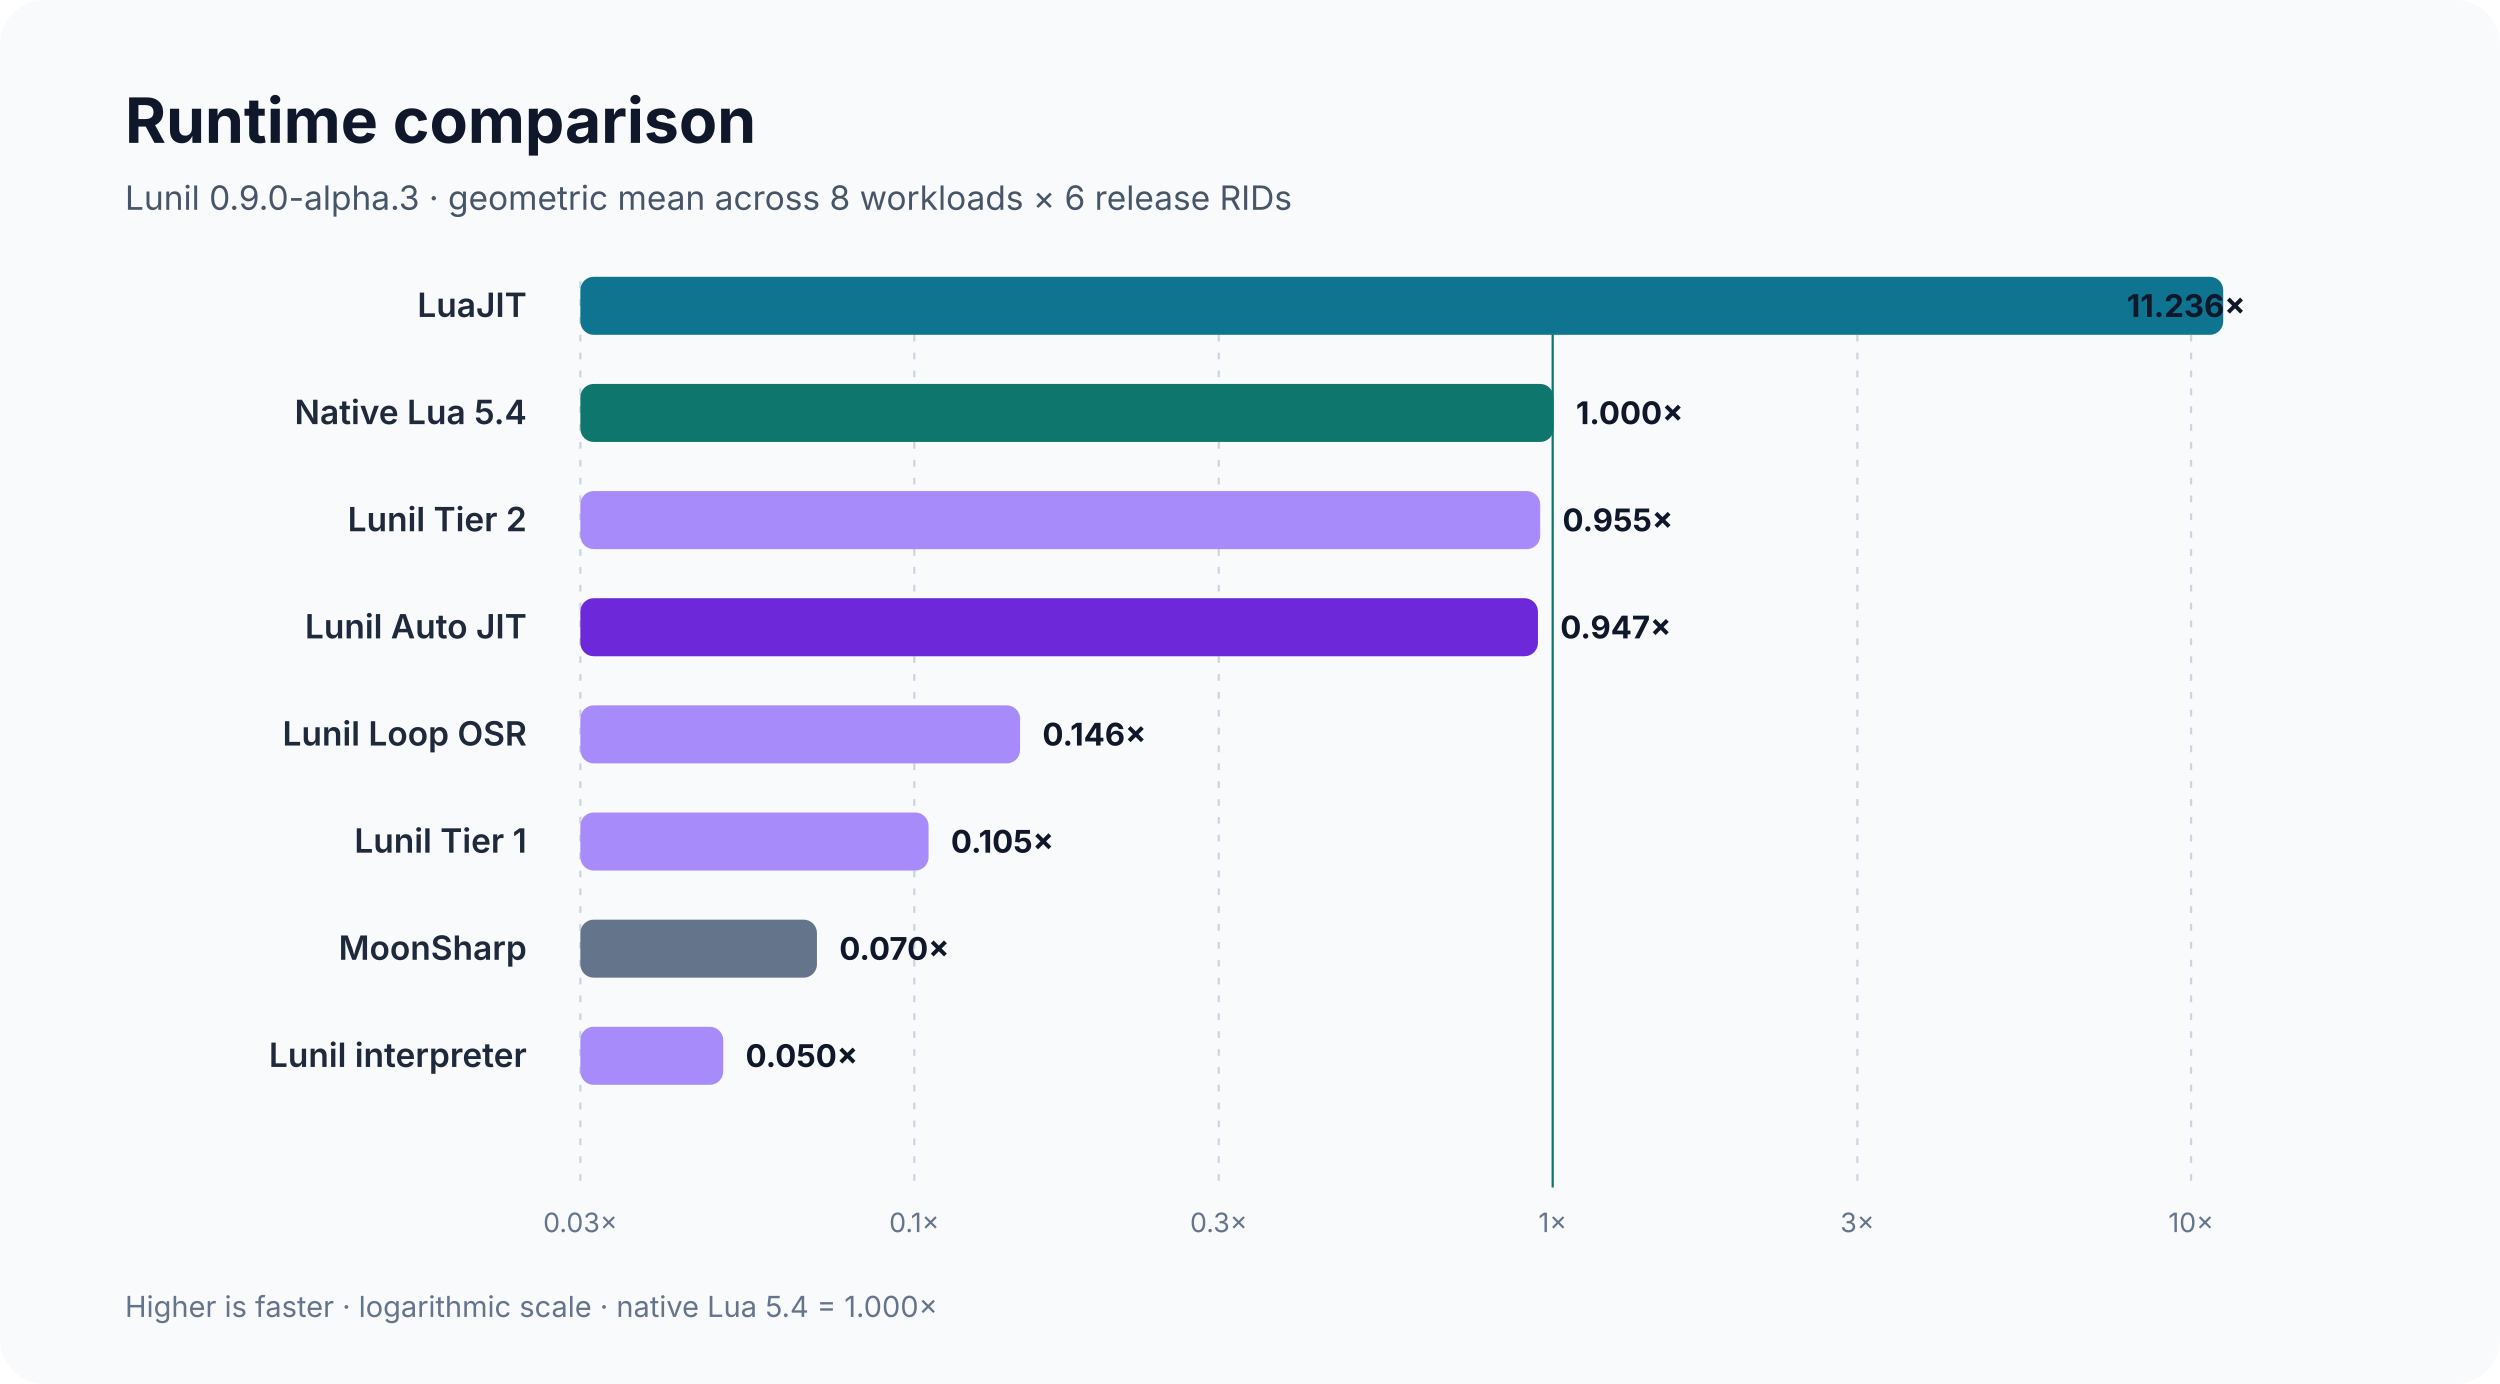
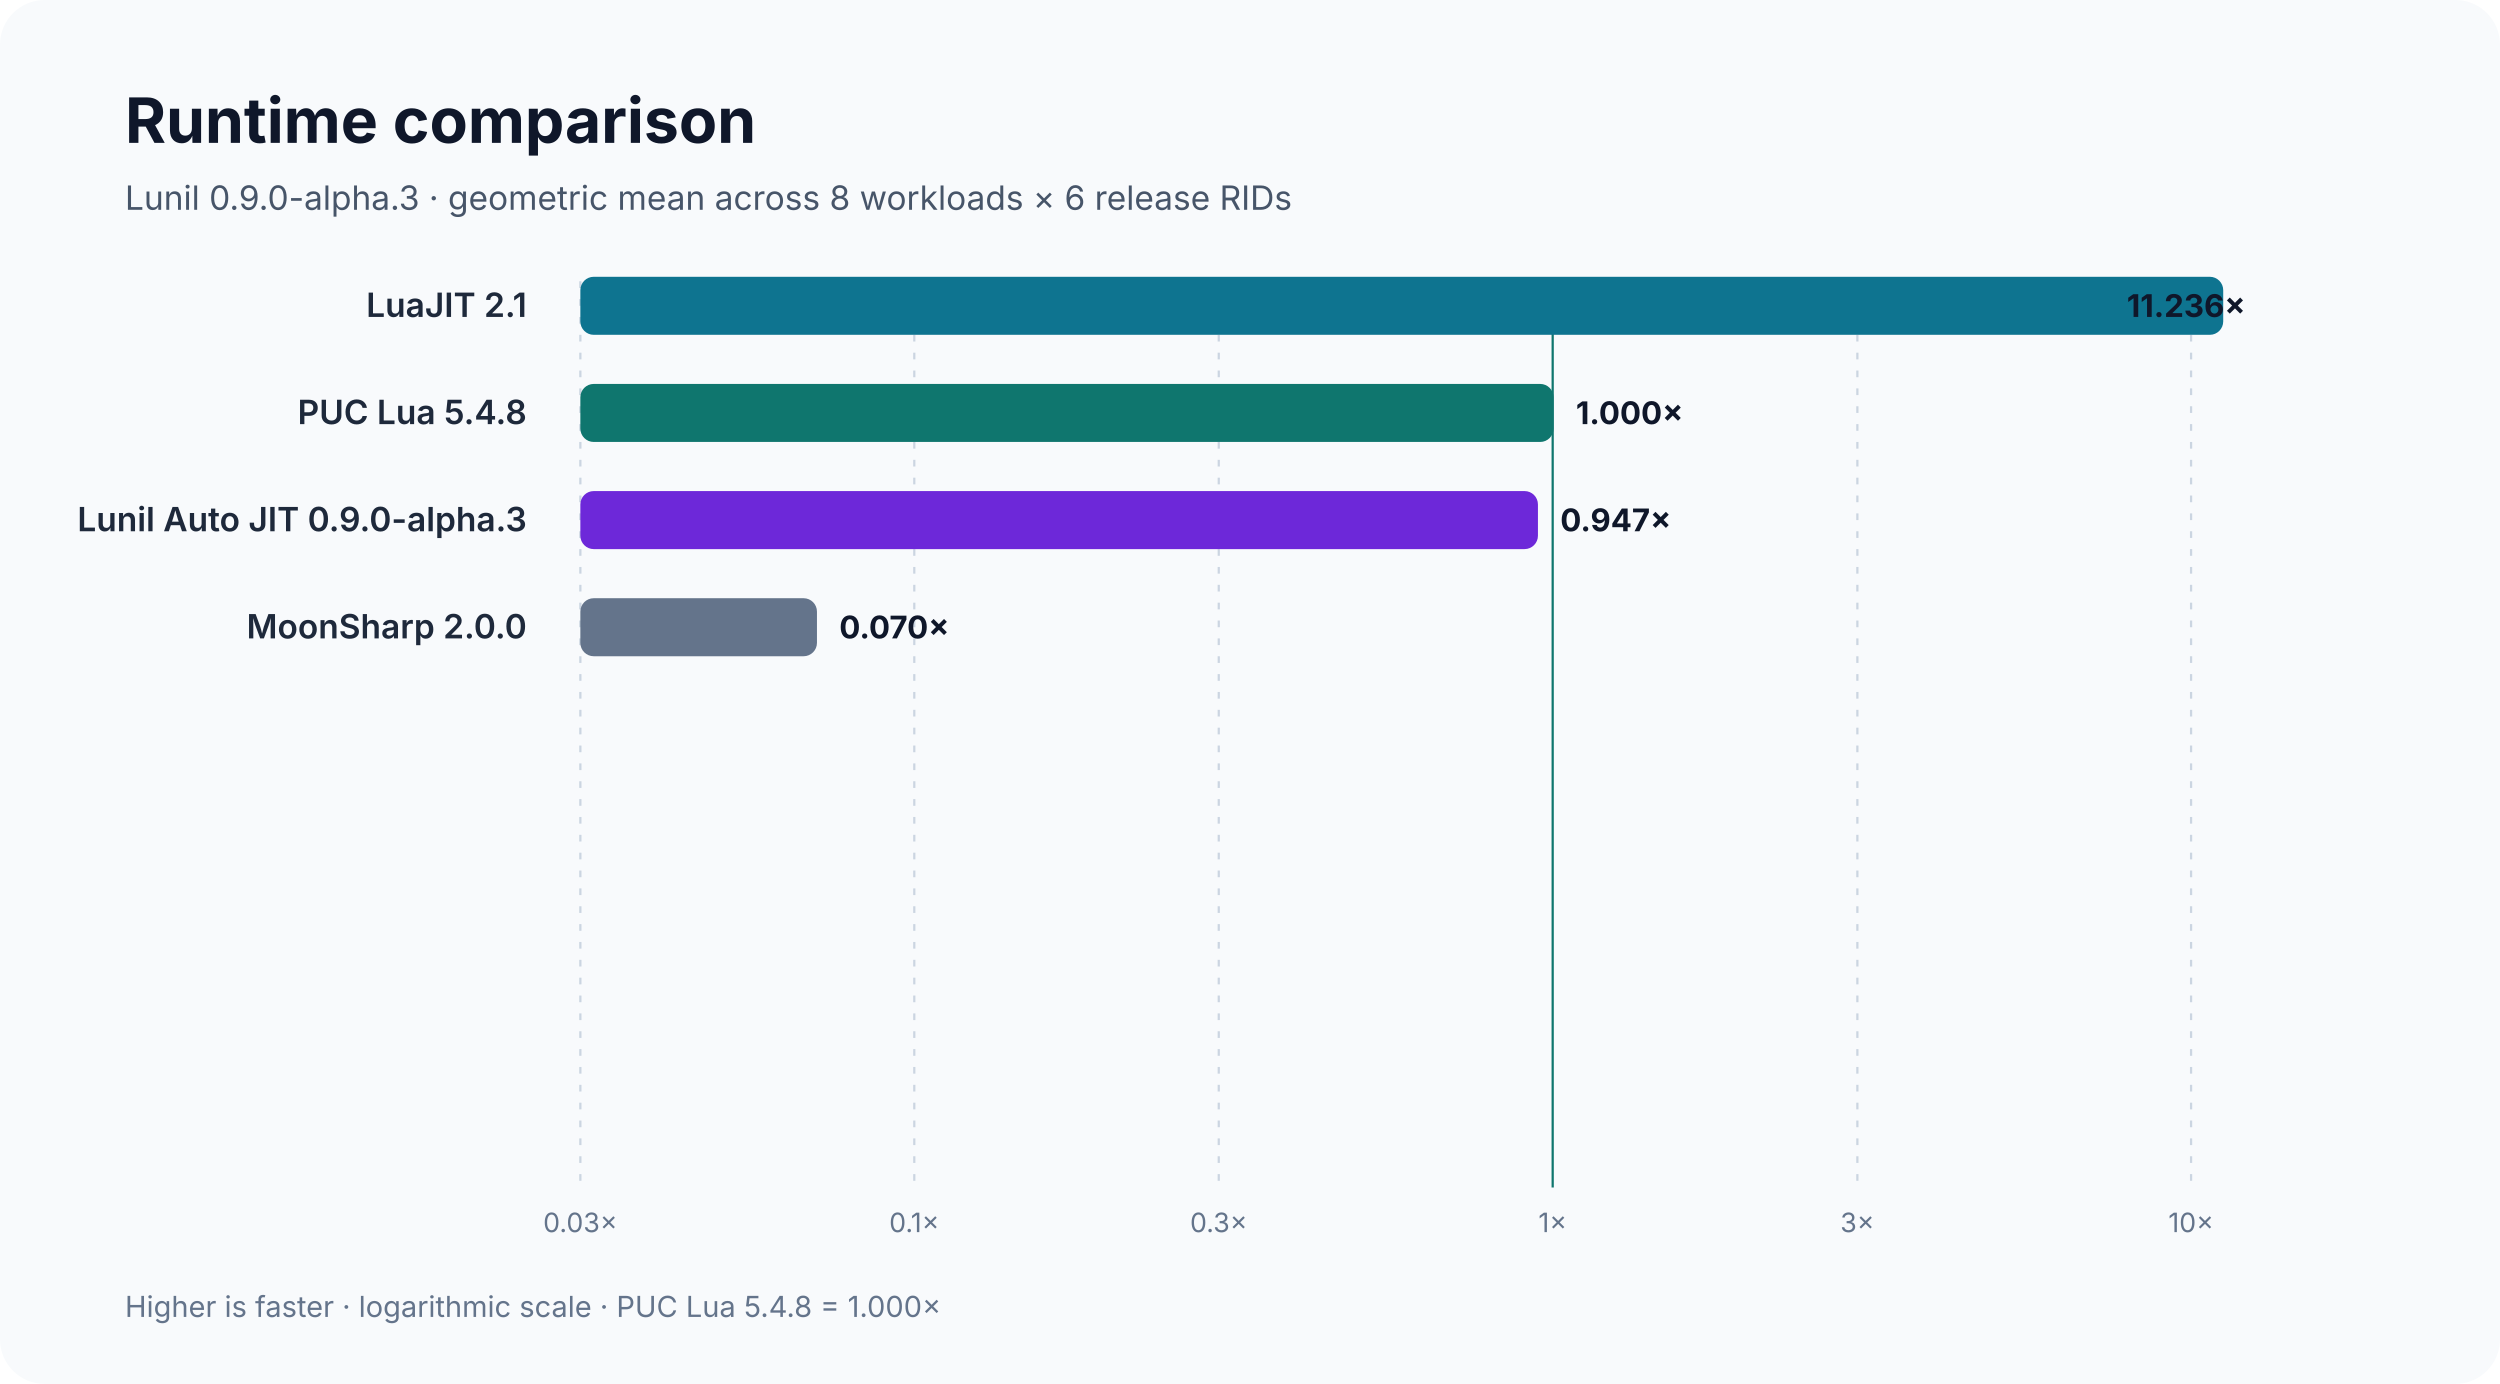
<svg xmlns="http://www.w3.org/2000/svg" width="1120" height="620" viewBox="0 0 1120 620" role="img" aria-labelledby="title desc">
  <rect width="1120" height="620" rx="20" fill="#f8fafc" />
  <text x="56" y="64" font-family="Inter,Segoe UI,sans-serif" font-size="28" font-weight="700" fill="#0f172a">Runtime comparison</text>
  <text x="56" y="94" font-family="Inter,Segoe UI,sans-serif" font-size="15" fill="#475569">Lunil 0.9.0-alpha.3 · geometric mean across 8 workloads × 6 release RIDs</text>
  <line x1="260.0" y1="126" x2="260.0" y2="532" stroke="#cbd5e1" stroke-width="1" stroke-dasharray="3 5" />
  <text x="260.0" y="552" text-anchor="middle" font-family="Inter,Segoe UI,sans-serif" font-size="12" fill="#64748b">0.03×</text>
  <line x1="409.6" y1="126" x2="409.6" y2="532" stroke="#cbd5e1" stroke-width="1" stroke-dasharray="3 5" />
  <text x="409.6" y="552" text-anchor="middle" font-family="Inter,Segoe UI,sans-serif" font-size="12" fill="#64748b">0.1×</text>
  <line x1="546.0" y1="126" x2="546.0" y2="532" stroke="#cbd5e1" stroke-width="1" stroke-dasharray="3 5" />
  <text x="546.0" y="552" text-anchor="middle" font-family="Inter,Segoe UI,sans-serif" font-size="12" fill="#64748b">0.3×</text>
  <line x1="695.6" y1="126" x2="695.6" y2="532" stroke="#0f766e" stroke-width="1" />
  <text x="695.6" y="552" text-anchor="middle" font-family="Inter,Segoe UI,sans-serif" font-size="12" fill="#64748b">1×</text>
  <line x1="832.1" y1="126" x2="832.1" y2="532" stroke="#cbd5e1" stroke-width="1" stroke-dasharray="3 5" />
  <text x="832.1" y="552" text-anchor="middle" font-family="Inter,Segoe UI,sans-serif" font-size="12" fill="#64748b">3×</text>
  <line x1="981.6" y1="126" x2="981.6" y2="532" stroke="#cbd5e1" stroke-width="1" stroke-dasharray="3 5" />
  <text x="981.6" y="552" text-anchor="middle" font-family="Inter,Segoe UI,sans-serif" font-size="12" fill="#64748b">10×</text>
-   <text x="236" y="142" text-anchor="end" font-family="Inter,Segoe UI,sans-serif" font-size="15" font-weight="600" fill="#1e293b">LuaJIT</text>
+   <text x="236" y="142" text-anchor="end" font-family="Inter,Segoe UI,sans-serif" font-size="15" font-weight="600" fill="#1e293b">LuaJIT 2.1</text>
  <rect x="260" y="124" width="736.0" height="26" rx="6" fill="#0e7490" />
  <text x="1006.0" y="142" text-anchor="end" font-family="Inter,Segoe UI,sans-serif" font-size="14" font-weight="700" fill="#0f172a">11.236×</text>
-   <text x="236" y="190" text-anchor="end" font-family="Inter,Segoe UI,sans-serif" font-size="15" font-weight="600" fill="#1e293b">Native Lua 5.4</text>
+   <text x="236" y="190" text-anchor="end" font-family="Inter,Segoe UI,sans-serif" font-size="15" font-weight="600" fill="#1e293b">PUC Lua 5.4.8</text>
  <rect x="260" y="172" width="436.0" height="26" rx="6" fill="#0f766e" />
  <text x="706.0" y="190" text-anchor="start" font-family="Inter,Segoe UI,sans-serif" font-size="14" font-weight="700" fill="#0f172a">1.000×</text>
-   <text x="236" y="238" text-anchor="end" font-family="Inter,Segoe UI,sans-serif" font-size="15" font-weight="600" fill="#1e293b">Lunil Tier 2</text>
-   <rect x="260" y="220" width="430.0" height="26" rx="6" fill="#a78bfa" />
-   <text x="700.0" y="238" text-anchor="start" font-family="Inter,Segoe UI,sans-serif" font-size="14" font-weight="700" fill="#0f172a">0.955×</text>
-   <text x="236" y="286" text-anchor="end" font-family="Inter,Segoe UI,sans-serif" font-size="15" font-weight="600" fill="#1e293b">Lunil Auto JIT</text>
-   <rect x="260" y="268" width="429.0" height="26" rx="6" fill="#6d28d9" />
-   <text x="699.0" y="286" text-anchor="start" font-family="Inter,Segoe UI,sans-serif" font-size="14" font-weight="700" fill="#0f172a">0.947×</text>
-   <text x="236" y="334" text-anchor="end" font-family="Inter,Segoe UI,sans-serif" font-size="15" font-weight="600" fill="#1e293b">Lunil Loop OSR</text>
-   <rect x="260" y="316" width="197.0" height="26" rx="6" fill="#a78bfa" />
-   <text x="467.0" y="334" text-anchor="start" font-family="Inter,Segoe UI,sans-serif" font-size="14" font-weight="700" fill="#0f172a">0.146×</text>
-   <text x="236" y="382" text-anchor="end" font-family="Inter,Segoe UI,sans-serif" font-size="15" font-weight="600" fill="#1e293b">Lunil Tier 1</text>
-   <rect x="260" y="364" width="156.0" height="26" rx="6" fill="#a78bfa" />
-   <text x="426.0" y="382" text-anchor="start" font-family="Inter,Segoe UI,sans-serif" font-size="14" font-weight="700" fill="#0f172a">0.105×</text>
-   <text x="236" y="430" text-anchor="end" font-family="Inter,Segoe UI,sans-serif" font-size="15" font-weight="600" fill="#1e293b">MoonSharp</text>
-   <rect x="260" y="412" width="106.0" height="26" rx="6" fill="#64748b" />
-   <text x="376.0" y="430" text-anchor="start" font-family="Inter,Segoe UI,sans-serif" font-size="14" font-weight="700" fill="#0f172a">0.070×</text>
-   <text x="236" y="478" text-anchor="end" font-family="Inter,Segoe UI,sans-serif" font-size="15" font-weight="600" fill="#1e293b">Lunil interpreter</text>
-   <rect x="260" y="460" width="64.0" height="26" rx="6" fill="#a78bfa" />
-   <text x="334.0" y="478" text-anchor="start" font-family="Inter,Segoe UI,sans-serif" font-size="14" font-weight="700" fill="#0f172a">0.050×</text>
-   <text x="56" y="590" font-family="Inter,Segoe UI,sans-serif" font-size="13" fill="#64748b">Higher is faster · logarithmic scale · native Lua 5.4 = 1.000×</text>
+   <text x="236" y="238" text-anchor="end" font-family="Inter,Segoe UI,sans-serif" font-size="15" font-weight="600" fill="#1e293b">Lunil Auto JIT 0.9.0-alpha.3</text>
+   <rect x="260" y="220" width="429.0" height="26" rx="6" fill="#6d28d9" />
+   <text x="699.0" y="238" text-anchor="start" font-family="Inter,Segoe UI,sans-serif" font-size="14" font-weight="700" fill="#0f172a">0.947×</text>
+   <text x="236" y="286" text-anchor="end" font-family="Inter,Segoe UI,sans-serif" font-size="15" font-weight="600" fill="#1e293b">MoonSharp 2.0.0</text>
+   <rect x="260" y="268" width="106.0" height="26" rx="6" fill="#64748b" />
+   <text x="376.0" y="286" text-anchor="start" font-family="Inter,Segoe UI,sans-serif" font-size="14" font-weight="700" fill="#0f172a">0.070×</text>
+   <text x="56" y="590" font-family="Inter,Segoe UI,sans-serif" font-size="13" fill="#64748b">Higher is faster · logarithmic scale · PUC Lua 5.4.8 = 1.000×</text>
</svg>
